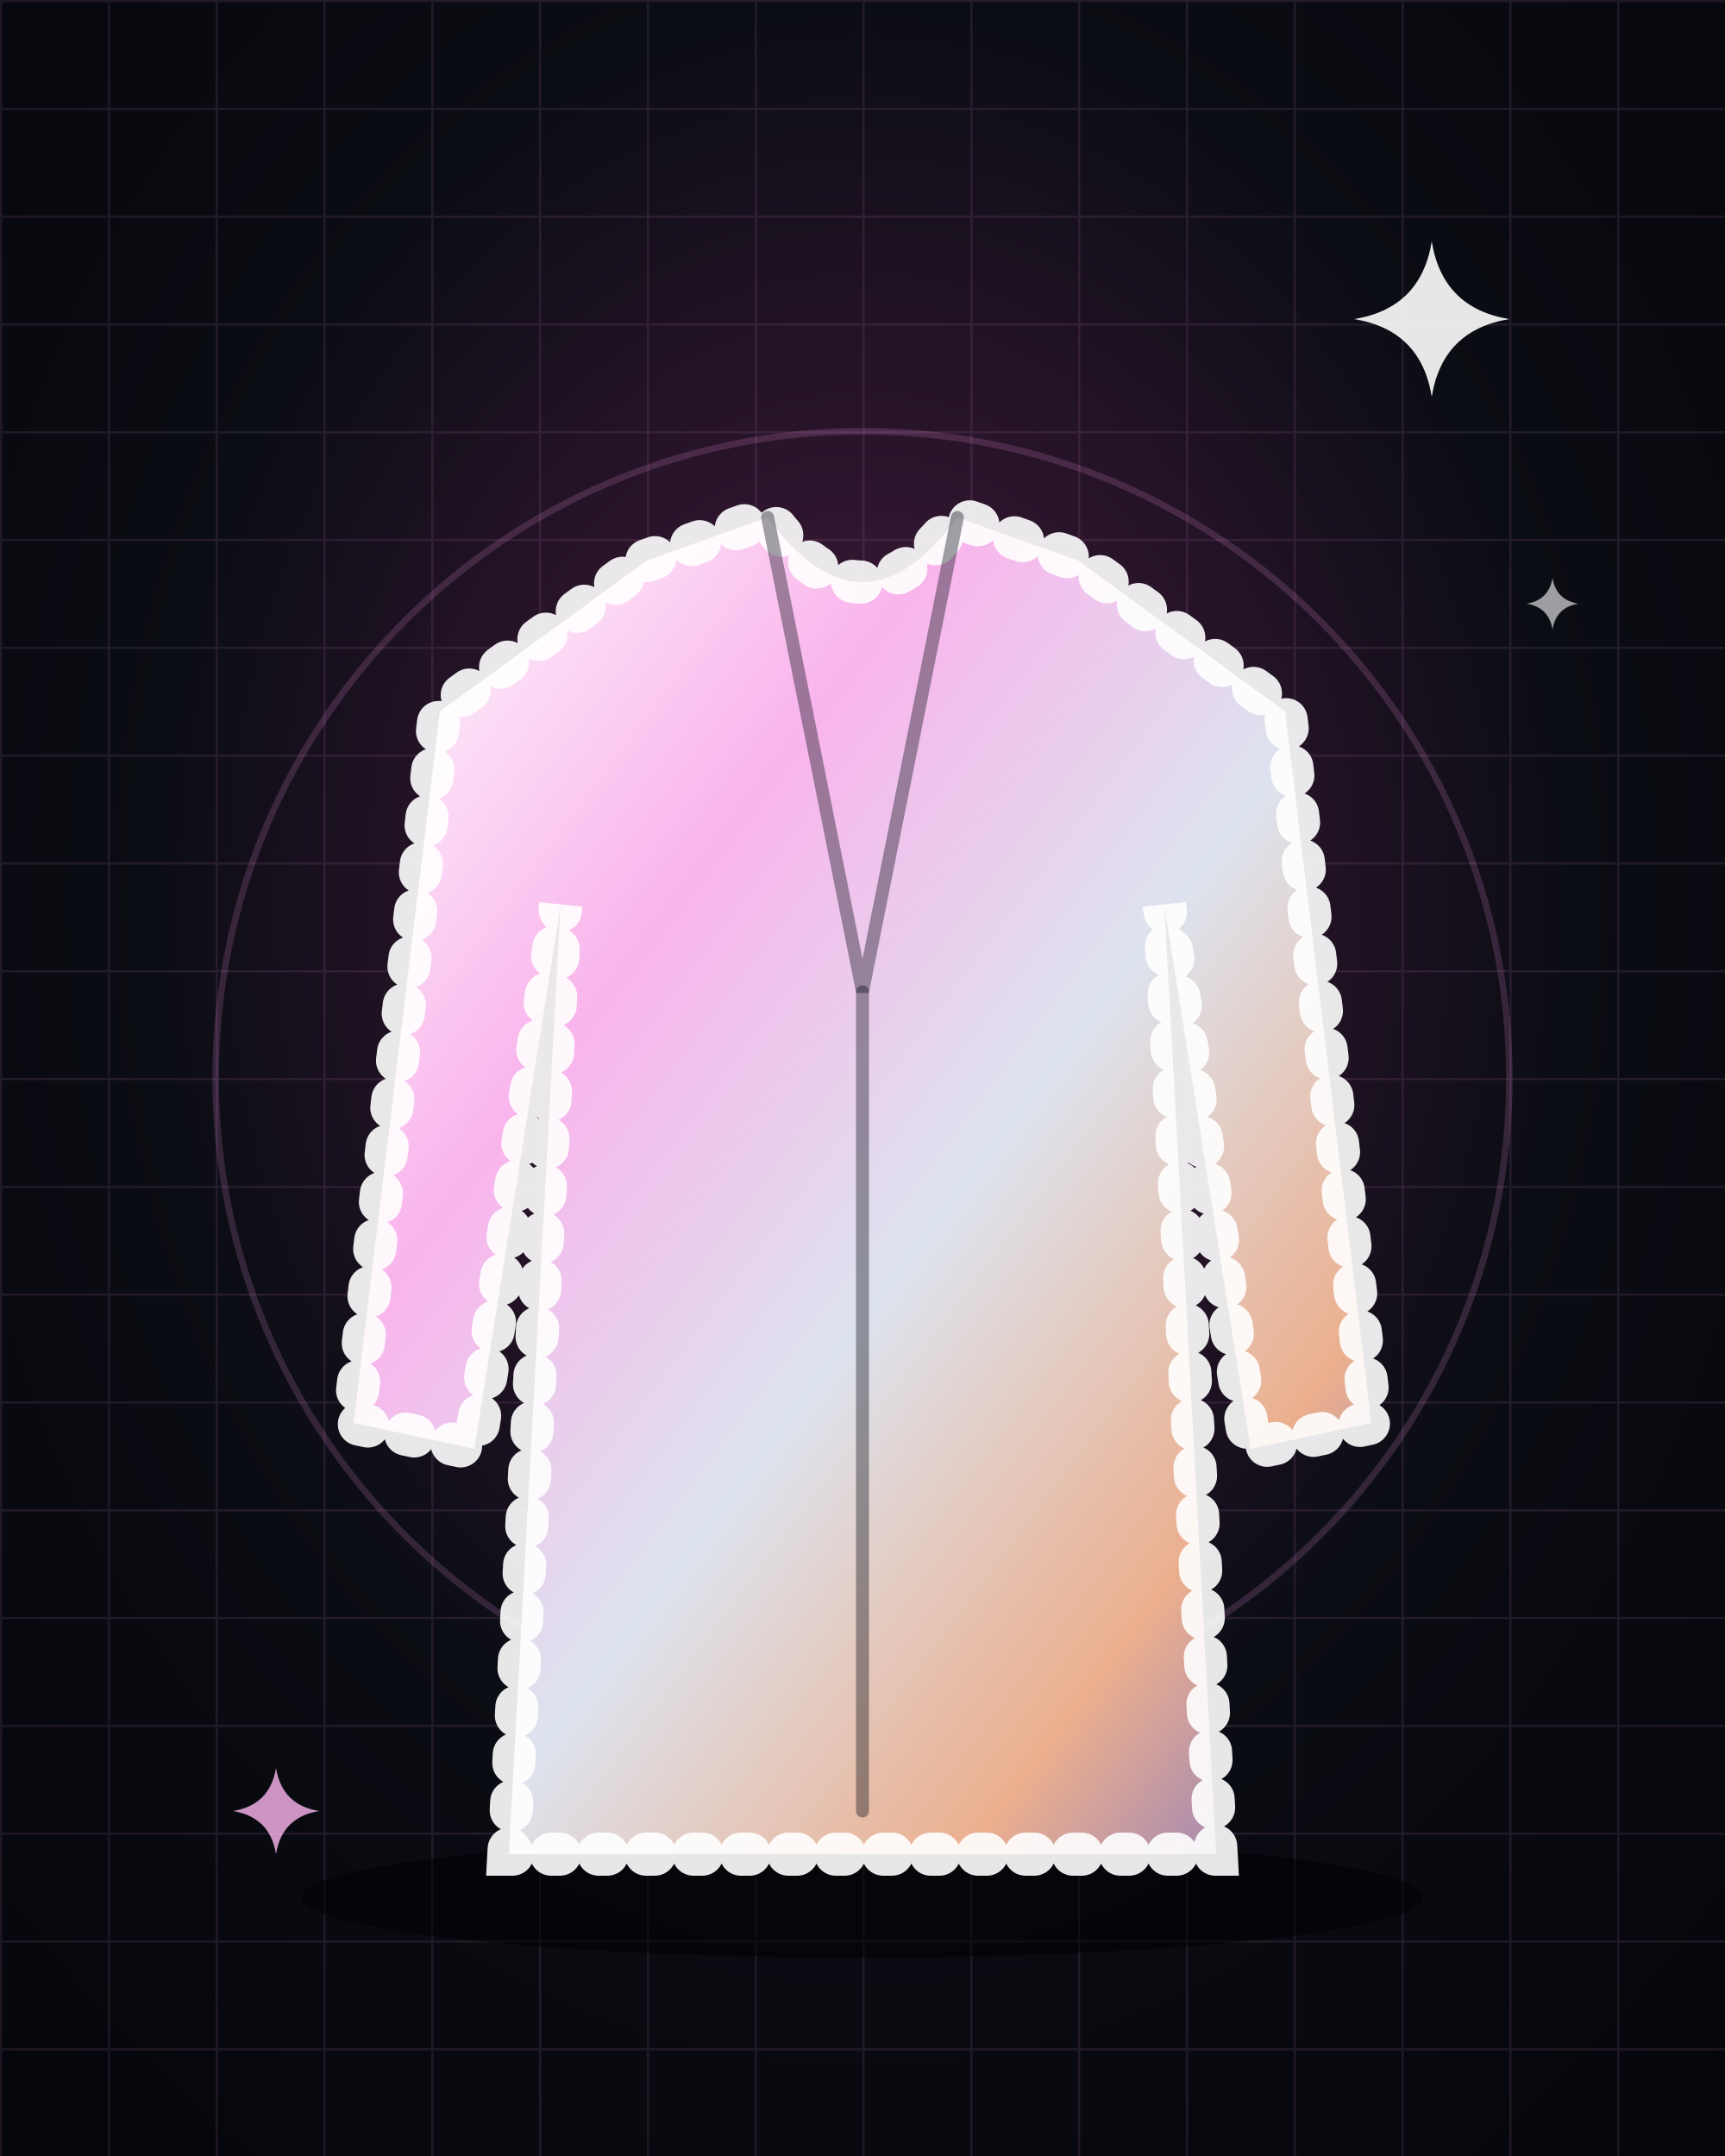
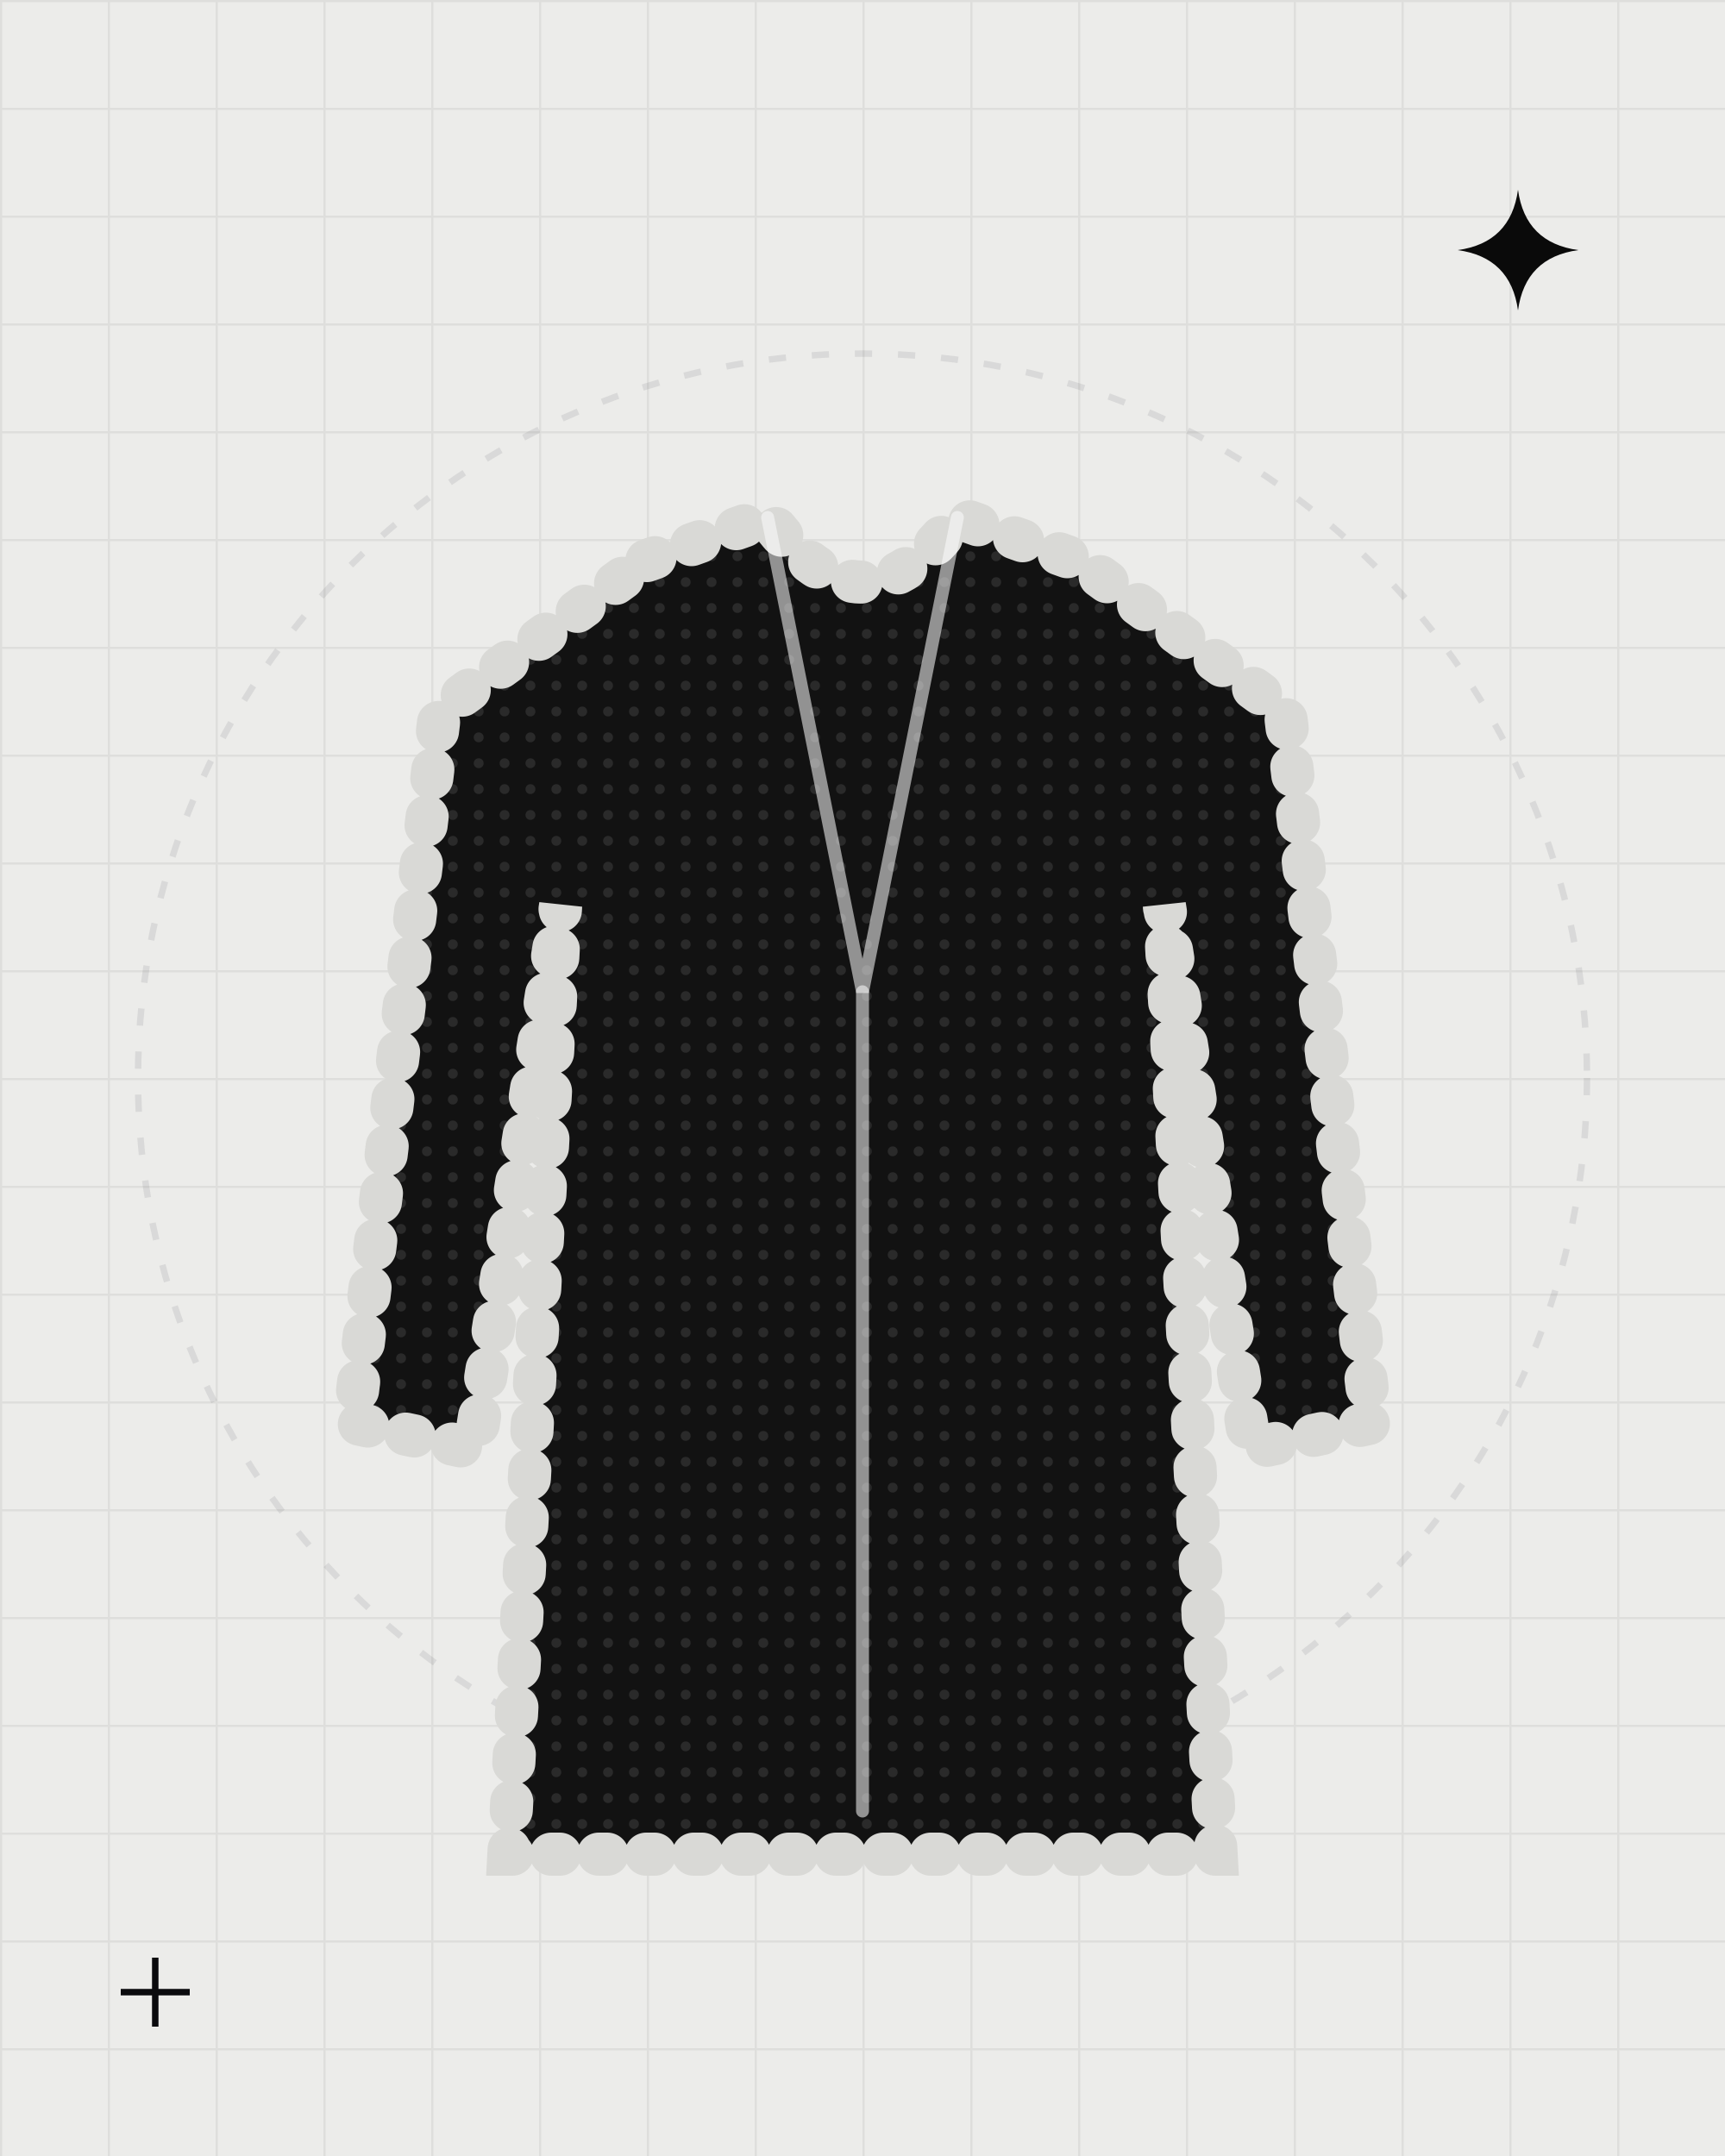
<svg xmlns="http://www.w3.org/2000/svg" viewBox="0 0 400 500" width="400" height="500">
  <defs>
-     <radialGradient id="bg" cx=".5" cy=".42" r=".75">
-       <stop offset="0" stop-color="hsl(311,45%,20%)" />
-       <stop offset=".55" stop-color="#0B0D14" />
-       <stop offset="1" stop-color="#05060A" />
-     </radialGradient>
-     <linearGradient id="c" x1="0" y1="0" x2="1" y2="1">
-       <stop offset="0" stop-color="#FFFFFF" />
-       <stop offset=".3" stop-color="hsl(311,85%,84%)" />
-       <stop offset=".55" stop-color="#DDE3EE" />
-       <stop offset=".8" stop-color="hsl(21,70%,74%)" />
-       <stop offset="1" stop-color="#7F74C4" />
-     </linearGradient>
+     <pattern id="c" width="6" height="6" patternUnits="userSpaceOnUse">
+       <rect width="6" height="6" fill="#121212" />
+       <circle cx="3" cy="3" r="1.15" fill="#2a2a2a" />
+     </pattern>
    <pattern id="grid" width="25" height="25" patternUnits="userSpaceOnUse">
-       <path d="M25 0H0V25" fill="none" stroke="hsl(311,60%,70%)" stroke-opacity=".12" />
+       <path d="M25 0H0V25" fill="none" stroke="#0b0b0e" stroke-opacity=".06" />
    </pattern>
    <pattern id="mesh" width="10" height="10" patternUnits="userSpaceOnUse">
-       <path d="M0 5L5 0L10 5L5 10Z" fill="none" stroke="#FFFFFF" stroke-opacity=".75" stroke-width="1.2" />
+       <path d="M0 5L5 0L10 5L5 10Z" fill="none" stroke="#121212" stroke-opacity=".85" stroke-width="1.3" />
    </pattern>
  </defs>
-   <rect width="400" height="500" fill="url(#bg)" />
+   <rect width="400" height="500" fill="#ececea" />
  <rect width="400" height="500" fill="url(#grid)" />
-   <circle cx="200" cy="250" r="150" fill="none" stroke="hsl(311,70%,75%)" stroke-opacity=".18" stroke-width="1.5" />
-   <ellipse cx="200" cy="440" rx="130" ry="14" fill="#000" opacity=".5" />
-   <path d="M150 130L178 120Q200 150 222 120L250 130L298 165L318 330L290 336L270 210L282 430L118 430L130 210L110 336L82 330L102 165Z" fill="url(#c)" stroke="rgba(255,255,255,.9)" stroke-width="10" stroke-dasharray="2 9" stroke-linecap="round" />
-   <path d="M178 120L200 230L222 120" stroke="rgba(10,12,22,.38)" stroke-width="3" fill="none" stroke-linecap="round" />
-   <path d="M200 230L200 420" stroke="rgba(10,12,22,.38)" stroke-width="3" fill="none" stroke-linecap="round" />
-   <path d="M332 56Q334.52 71.48 350 74Q334.52 76.52 332 92Q329.48 76.52 314 74Q329.48 71.48 332 56Z" fill="#FFFFFF" opacity=".9" />
-   <path d="M64 410Q65.4 418.6 74 420Q65.4 421.4 64 430Q62.6 421.4 54 420Q62.6 418.6 64 410Z" fill="hsl(311,90%,85%)" opacity=".8" />
-   <path d="M360 134Q360.84 139.16 366 140Q360.84 140.84 360 146Q359.16 140.84 354 140Q359.16 139.16 360 134Z" fill="#FFFFFF" opacity=".6" />
+   <circle cx="200" cy="250" r="168" fill="none" stroke="#0b0b0e" stroke-opacity=".08" stroke-width="1.5" stroke-dasharray="4 6" />
+   <path d="M150 130L178 120Q200 150 222 120L250 130L298 165L318 330L290 336L270 210L282 430L118 430L130 210L110 336L82 330L102 165Z" fill="url(#c)" stroke="#d9d9d6" stroke-width="10" stroke-dasharray="2 9" stroke-linecap="round" />
+   <path d="M178 120L200 230L222 120" stroke="rgba(251,251,250,.55)" stroke-width="3" fill="none" stroke-linecap="round" />
+   <path d="M200 230L200 420" stroke="rgba(251,251,250,.55)" stroke-width="3" fill="none" stroke-linecap="round" />
+   <path d="M352 44Q353.68 56.32 366 58Q353.68 59.68 352 72Q350.32 59.68 338 58Q350.32 56.32 352 44Z" fill="#0a0a0a" />
+   <path d="M28 462h16M36 454v16" stroke="#0b0b0e" stroke-width="1.5" />
</svg>
